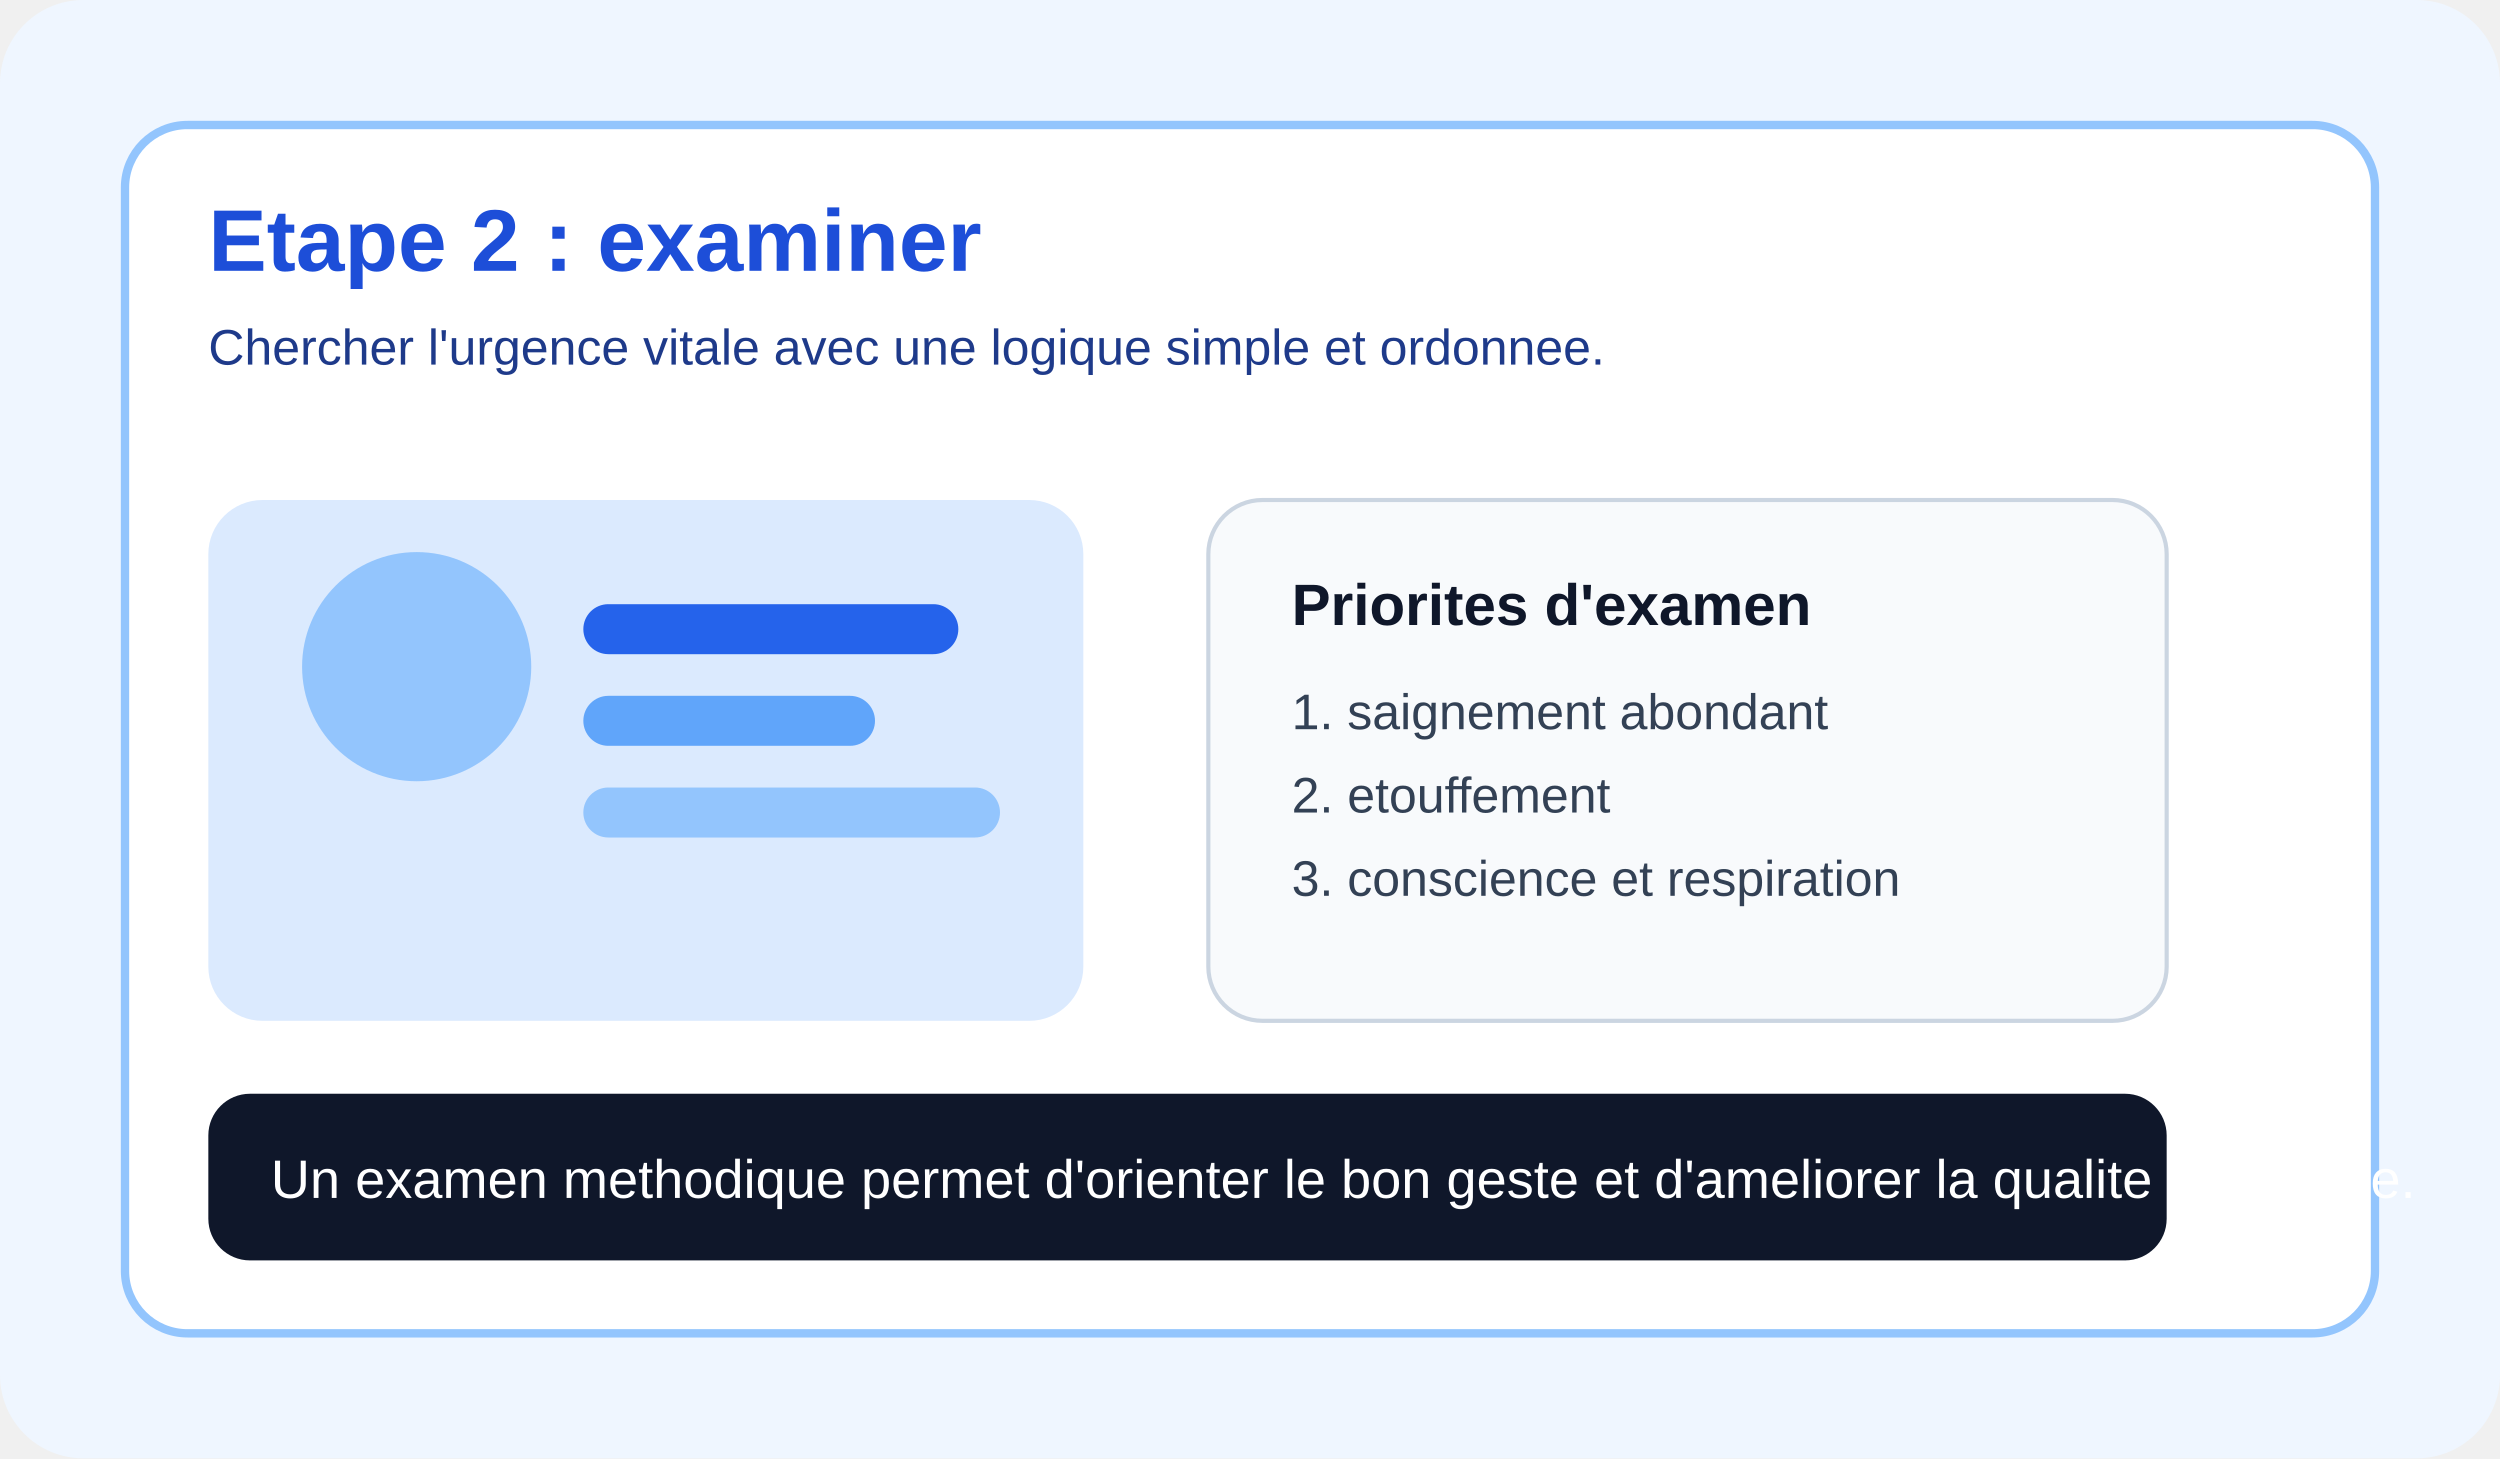
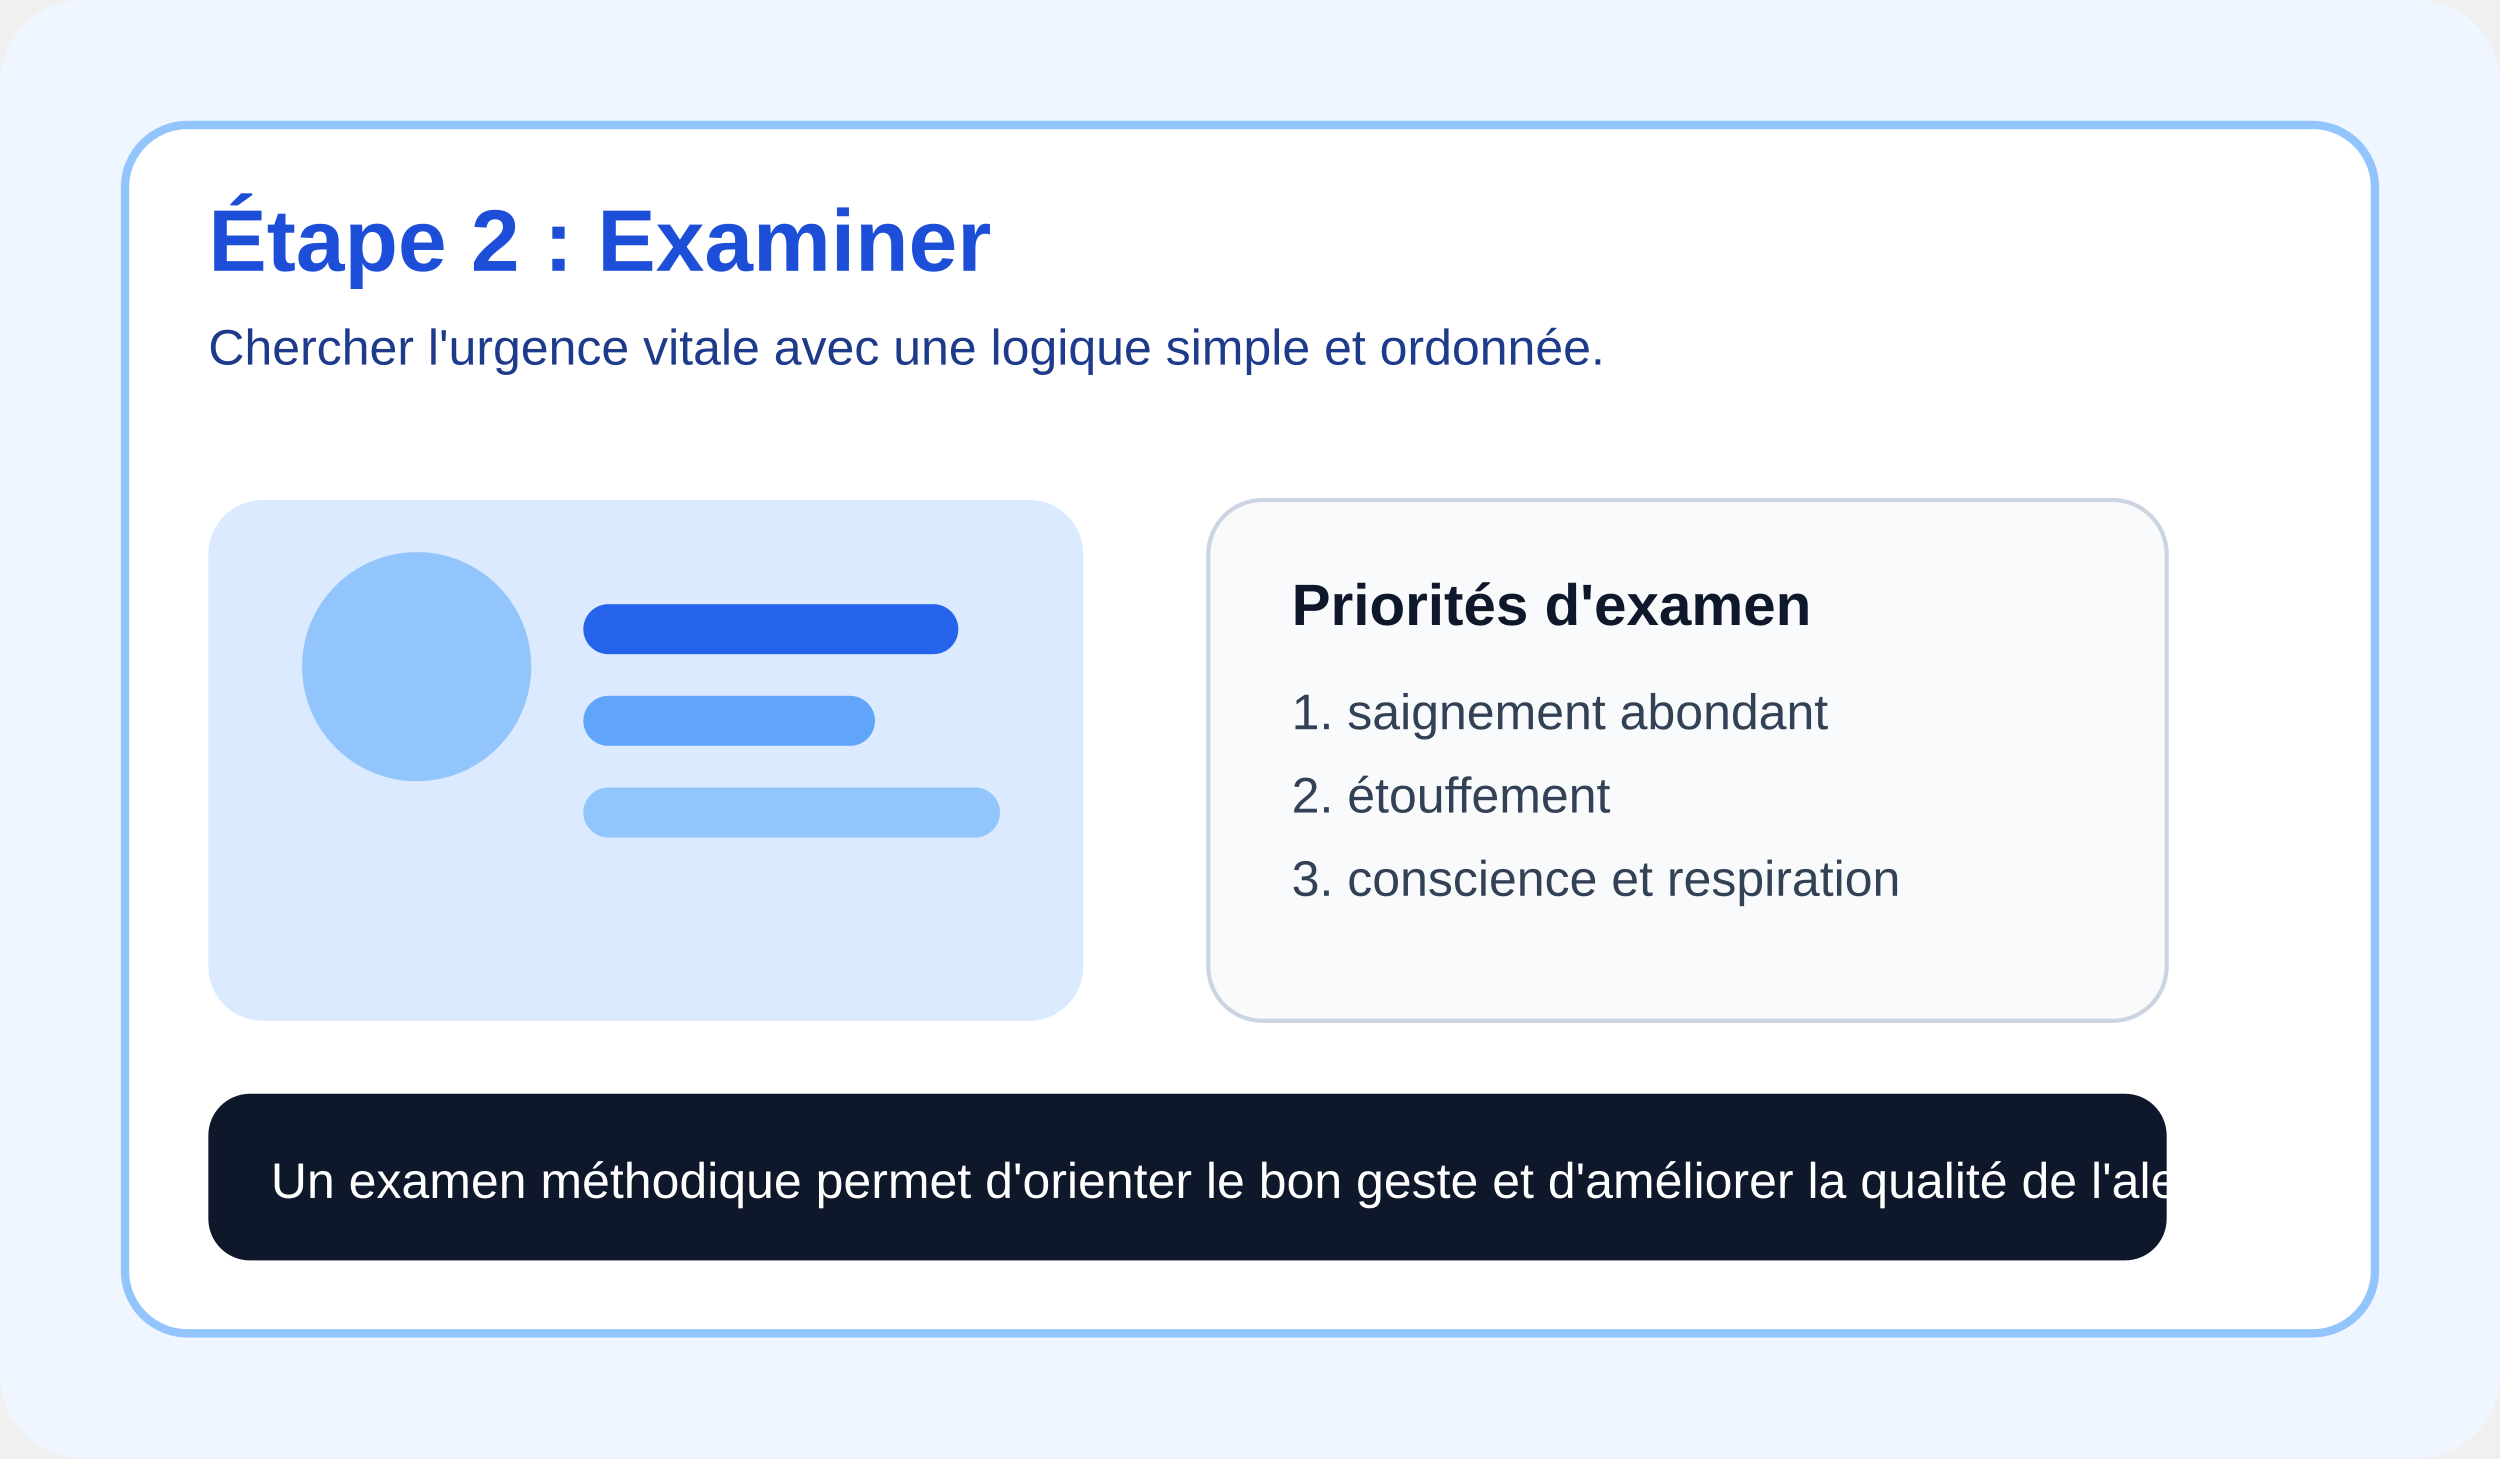
<svg xmlns="http://www.w3.org/2000/svg" width="1200" height="700" viewBox="0 0 1200 700" fill="none">
  <rect width="1200" height="700" rx="40" fill="#EFF6FF" />
  <rect x="60" y="60" width="1080" height="580" rx="30" fill="#FFFFFF" stroke="#93C5FD" stroke-width="4" />
-   <text x="100" y="130" fill="#1D4ED8" font-family="Arial, Helvetica, sans-serif" font-size="42" font-weight="700">Etape 2 : examiner</text>
-   <text x="100" y="175" fill="#1E3A8A" font-family="Arial, Helvetica, sans-serif" font-size="24">Chercher l'urgence vitale avec une logique simple et ordonnee.</text>
+   <text x="100" y="130" fill="#1D4ED8" font-family="Arial, Helvetica, sans-serif" font-size="42" font-weight="700">Étape 2 : Examiner</text>
+   <text x="100" y="175" fill="#1E3A8A" font-family="Arial, Helvetica, sans-serif" font-size="24">Chercher l'urgence vitale avec une logique simple et ordonnée.</text>
  <rect x="100" y="240" width="420" height="250" rx="26" fill="#DBEAFE" />
  <circle cx="200" cy="320" r="55" fill="#93C5FD" />
  <rect x="280" y="290" width="180" height="24" rx="12" fill="#2563EB" />
  <rect x="280" y="334" width="140" height="24" rx="12" fill="#60A5FA" />
  <rect x="280" y="378" width="200" height="24" rx="12" fill="#93C5FD" />
  <rect x="580" y="240" width="460" height="250" rx="26" fill="#F8FAFC" stroke="#CBD5E1" stroke-width="2" />
-   <text x="620" y="300" fill="#0F172A" font-family="Arial, Helvetica, sans-serif" font-size="28" font-weight="700">Priorites d'examen</text>
+   <text x="620" y="300" fill="#0F172A" font-family="Arial, Helvetica, sans-serif" font-size="28" font-weight="700">Priorités d'examen</text>
  <text x="620" y="350" fill="#334155" font-family="Arial, Helvetica, sans-serif" font-size="24">1. saignement abondant</text>
-   <text x="620" y="390" fill="#334155" font-family="Arial, Helvetica, sans-serif" font-size="24">2. etouffement</text>
+   <text x="620" y="390" fill="#334155" font-family="Arial, Helvetica, sans-serif" font-size="24">2. étouffement</text>
  <text x="620" y="430" fill="#334155" font-family="Arial, Helvetica, sans-serif" font-size="24">3. conscience et respiration</text>
  <rect x="100" y="525" width="940" height="80" rx="20" fill="#0F172A" />
-   <text x="130" y="575" fill="#FFFFFF" font-family="Arial, Helvetica, sans-serif" font-size="26">Un examen methodique permet d'orienter le bon geste et d'ameliorer la qualite de l'alerte.</text>
+   <text x="130" y="575" fill="#FFFFFF" font-family="Arial, Helvetica, sans-serif" font-size="24">Un examen méthodique permet d'orienter le bon geste et d'améliorer la qualité de l'alerte.</text>
</svg>
